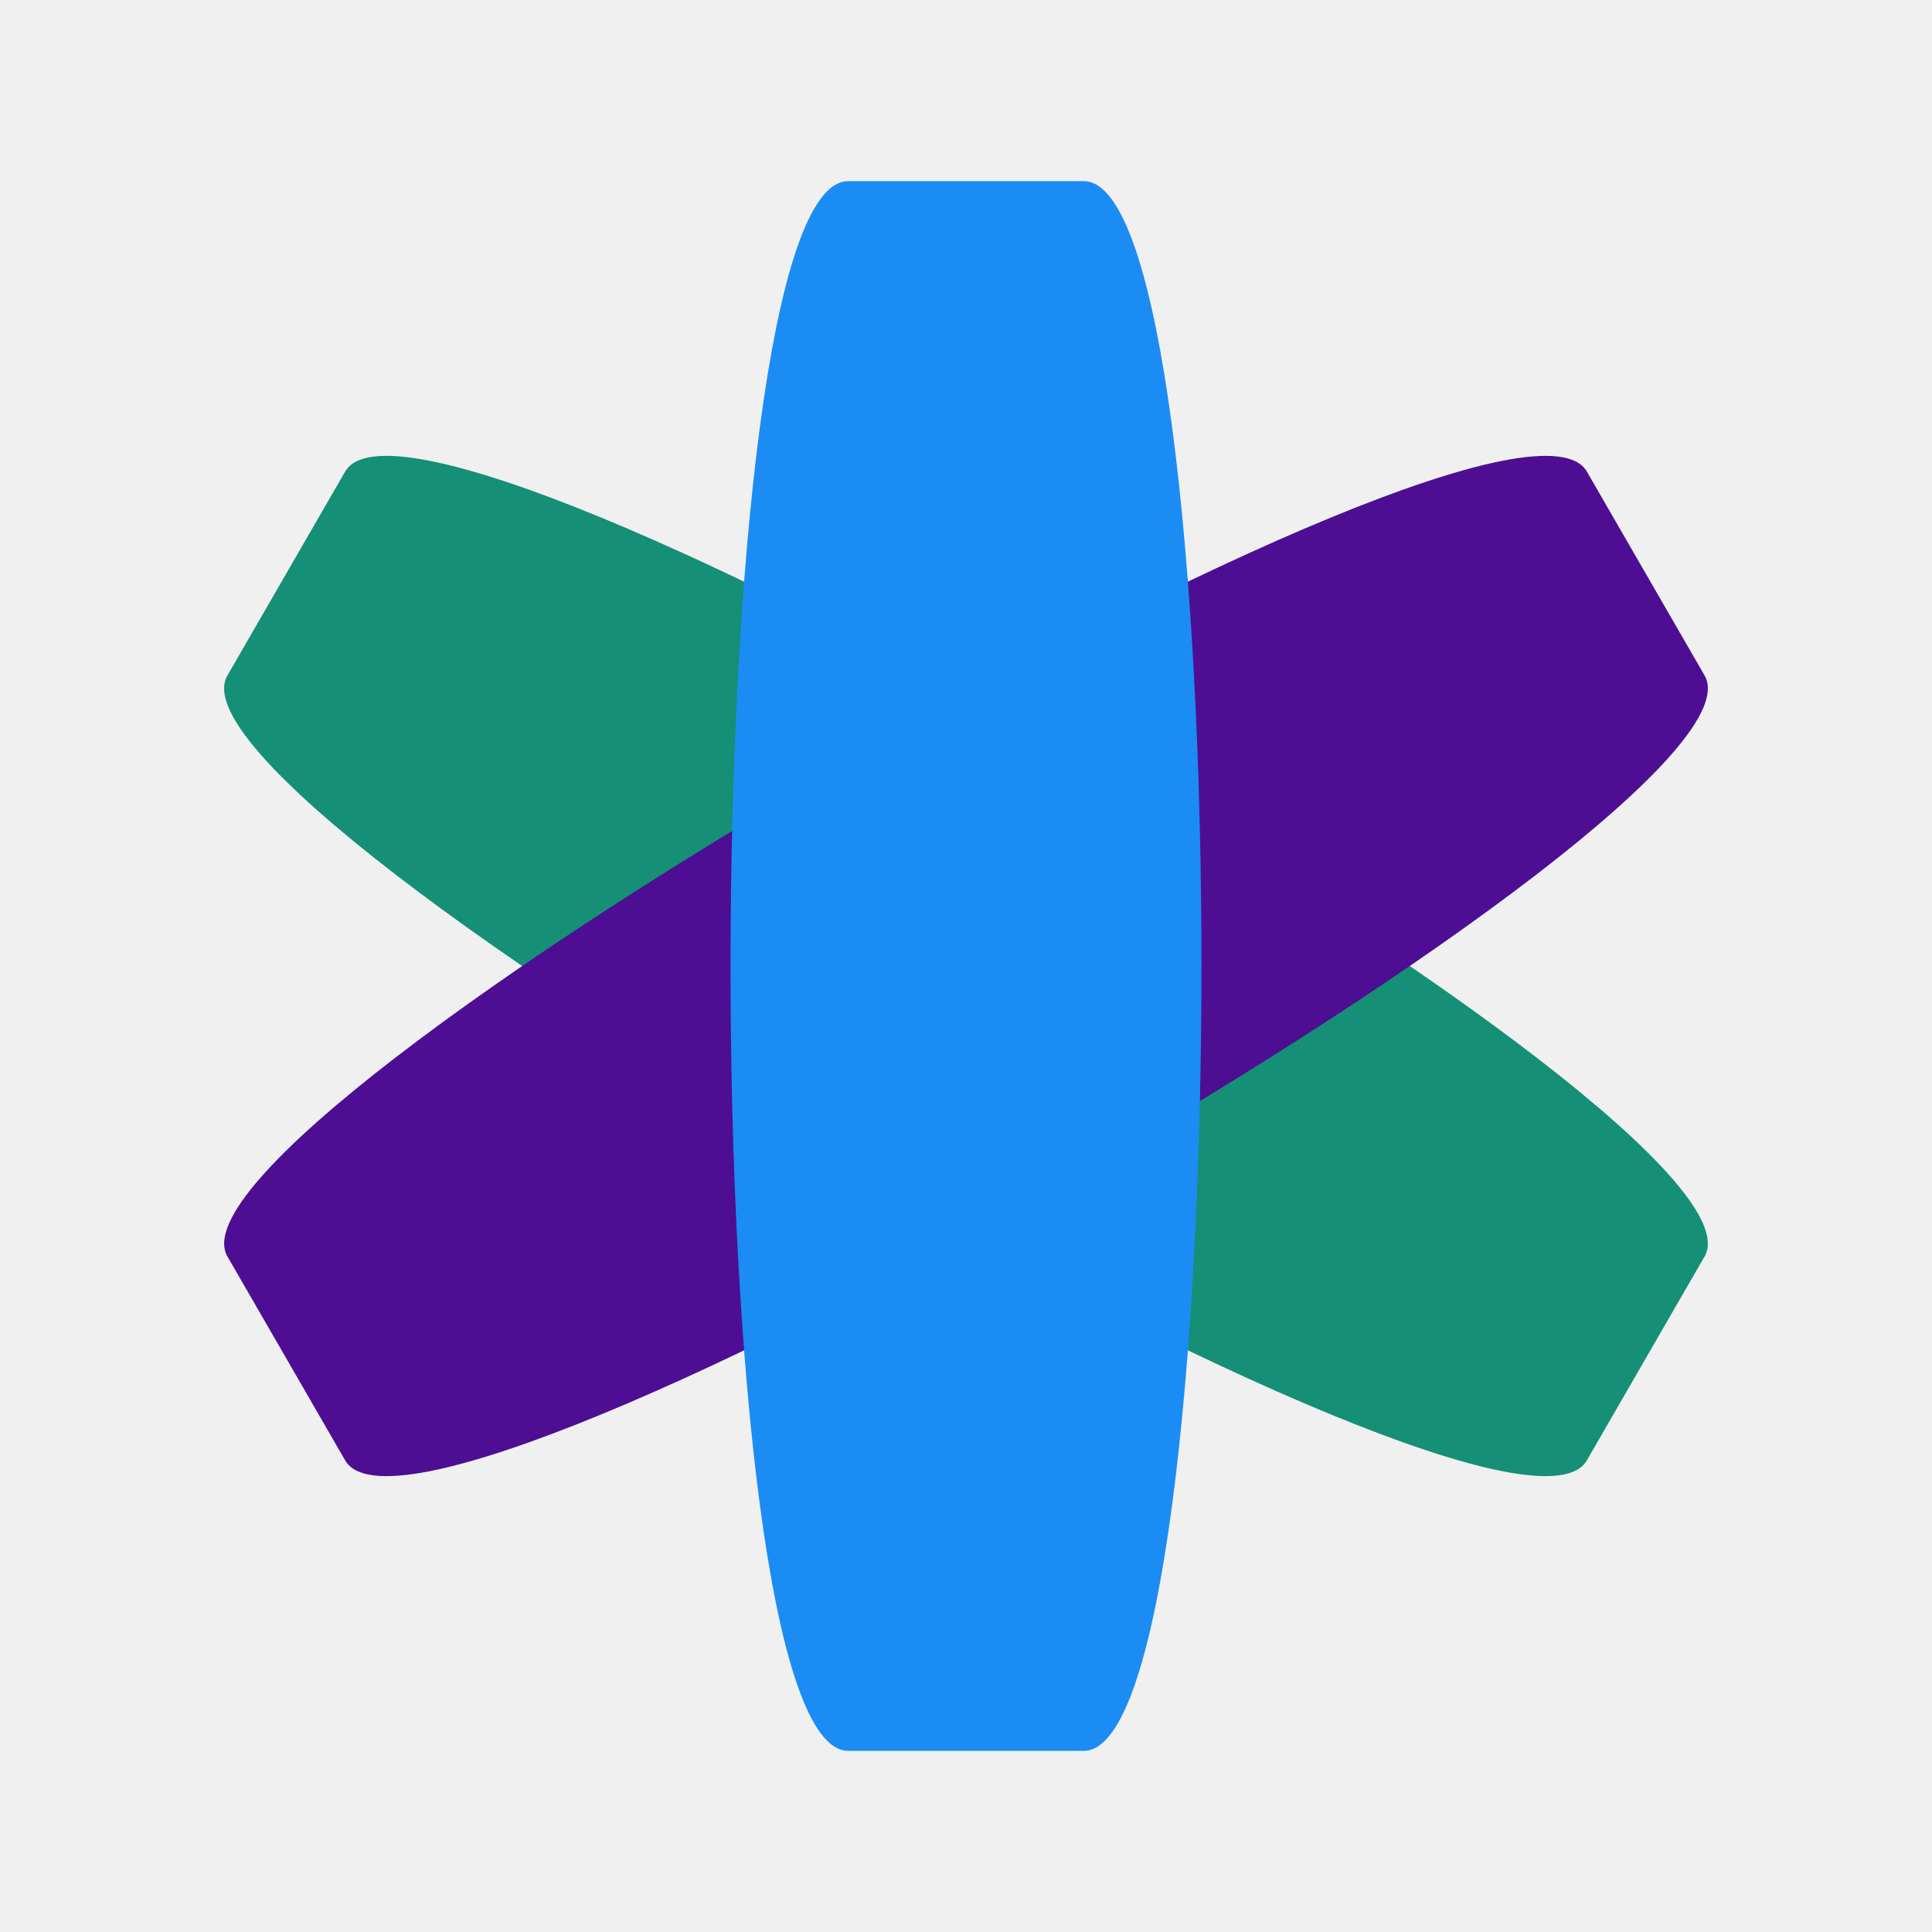
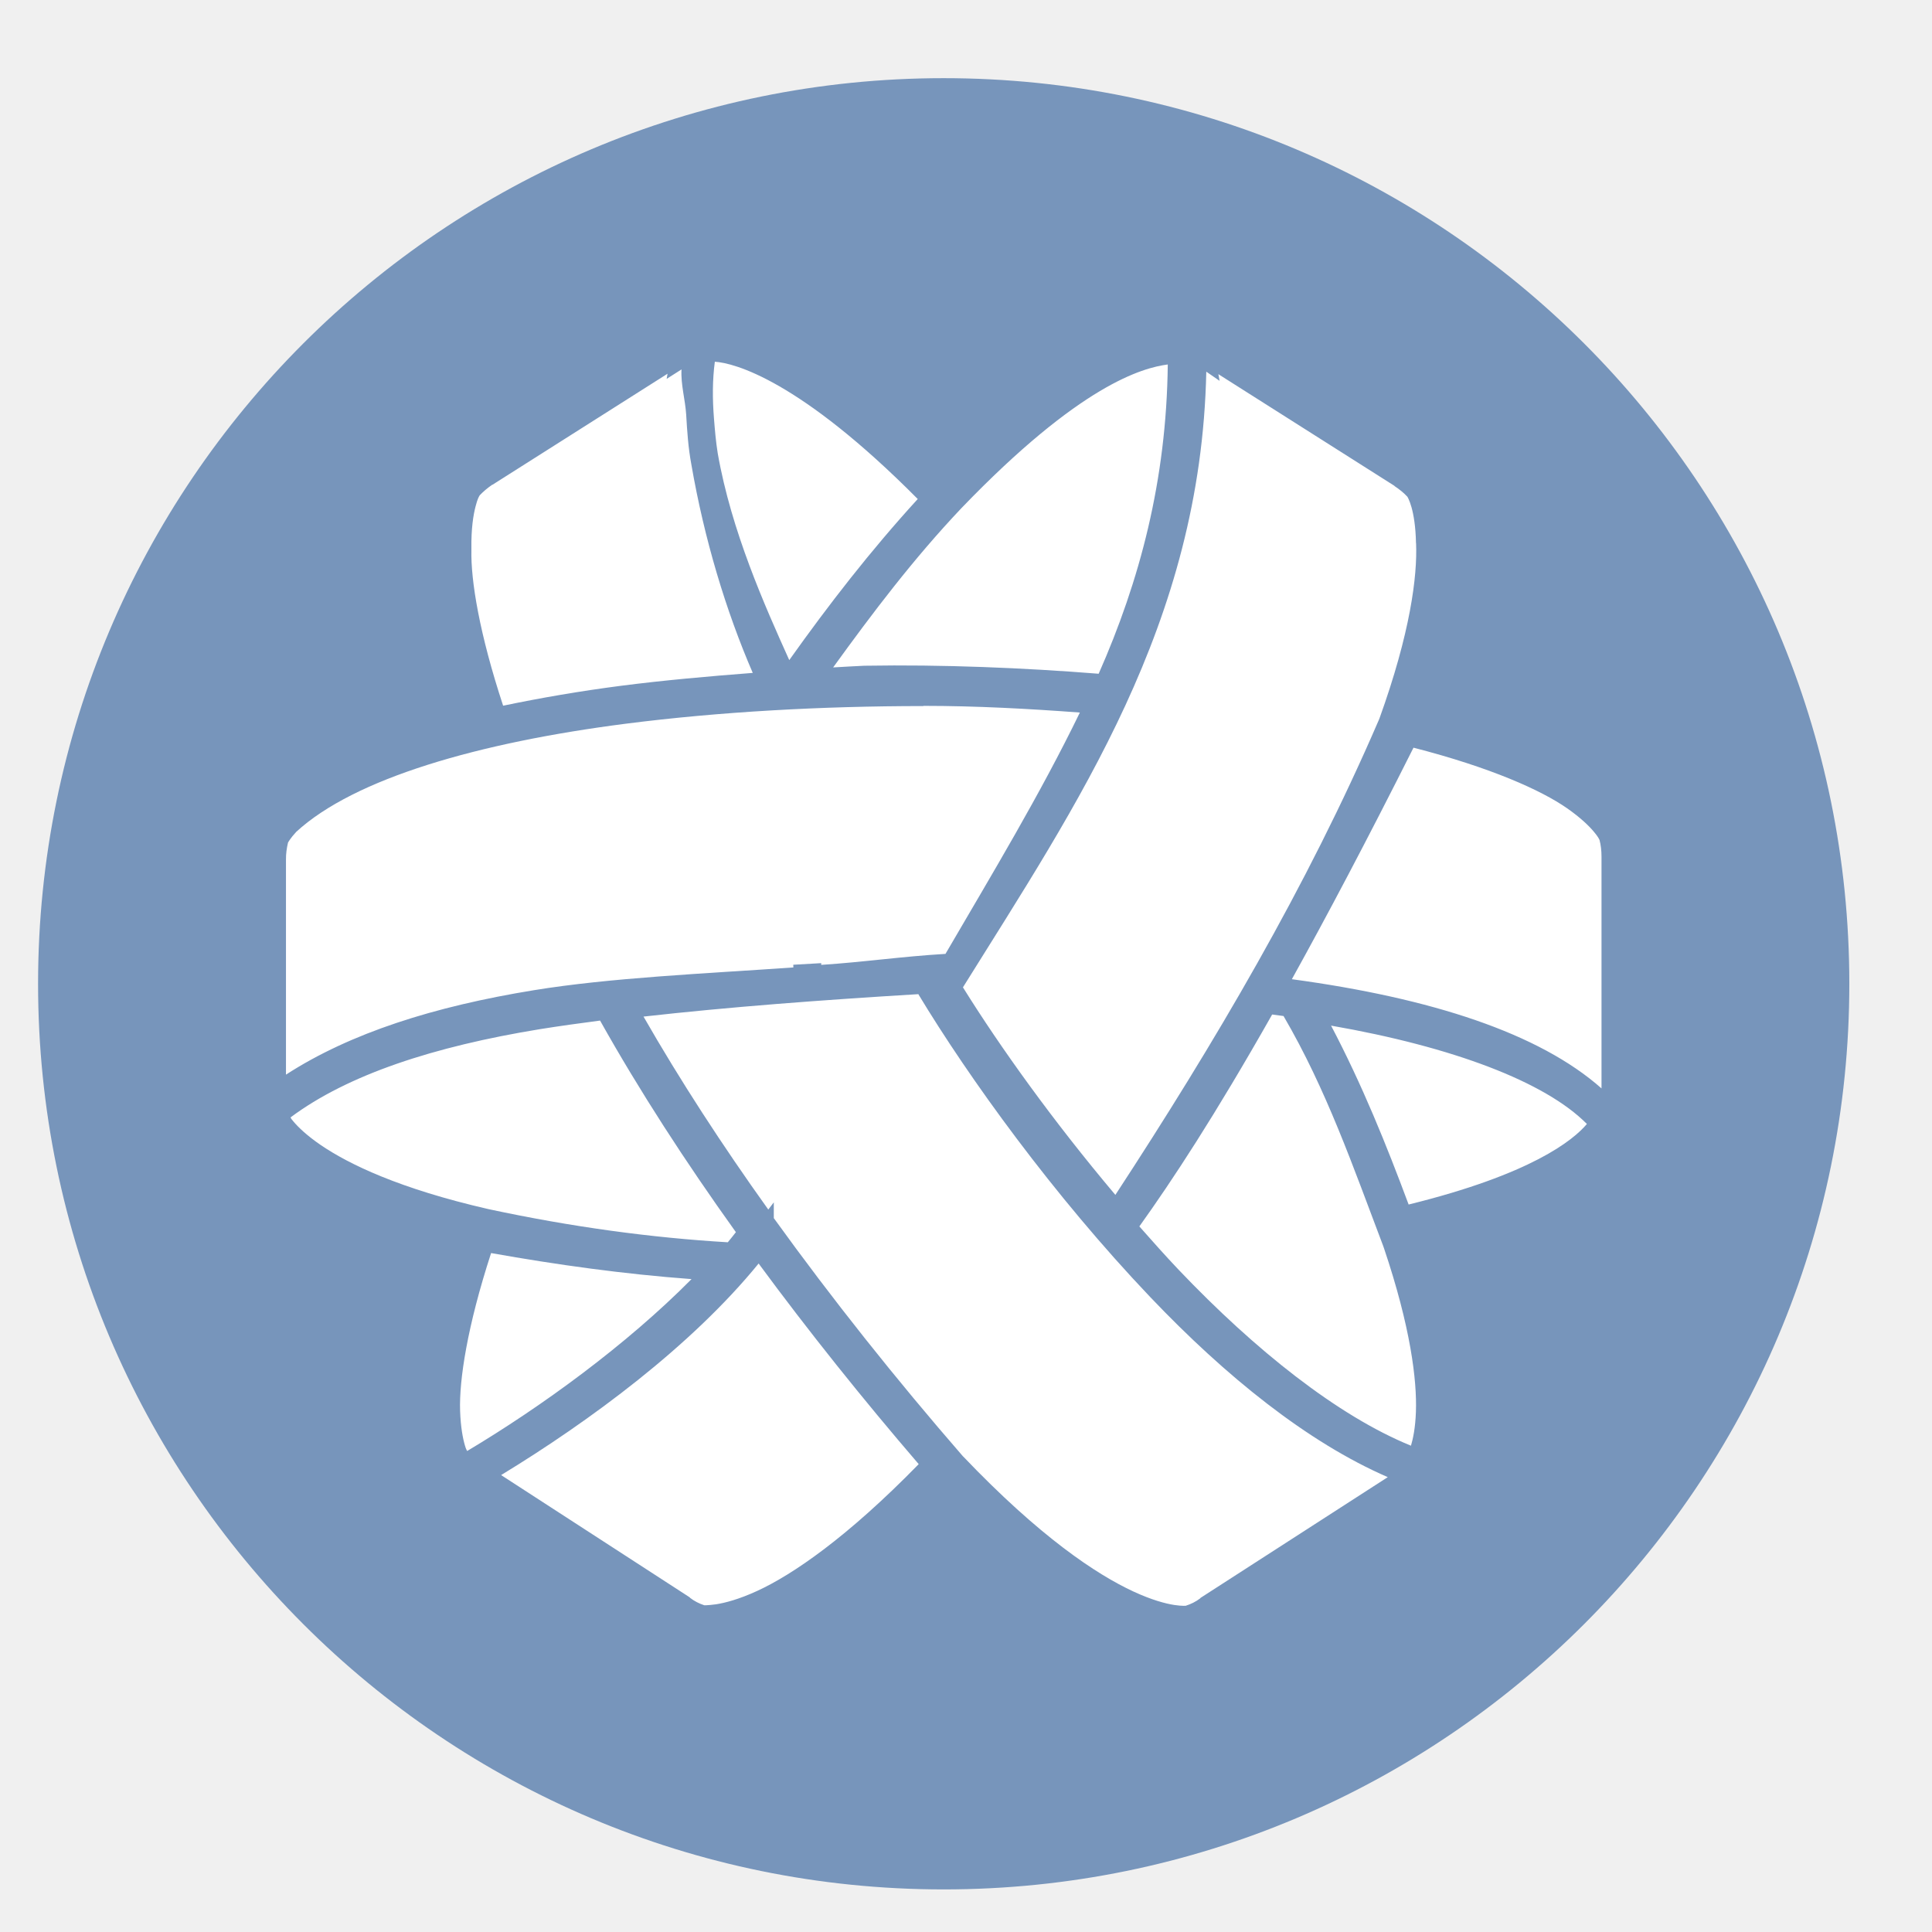
- <svg xmlns="http://www.w3.org/2000/svg" xmlns:xlink="http://www.w3.org/1999/xlink" width="64" height="64">
-   <defs>
-     <path id="a" d="m39.821 11.402 3 5.196c2 3.464-32.641 23.464-34.641 20l-3-5.196c-2-3.464 32.641-23.464 34.641-20" color="#000" />
-     <path id="b" d="M21 4h6c4 0 4 40 0 40h-6c-4 0-4-40 0-40" color="#000" />
+ <svg xmlns="http://www.w3.org/2000/svg" xmlns:xlink="http://www.w3.org/1999/xlink" width="48" height="48" viewBox="0 0 48 48" id="svg4232" version="1.1">
+   <defs id="defs4234">
+     <color-profile name="NTSC-RGB" xlink:href="/usr/share/color/icc/colord/NTSC-RGB.icc" id="color-profile2" />
+     <color-profile name="Apple-RGB" xlink:href="/usr/share/color/icc/colord/AppleRGB.icc" id="color-profile4" />
+     <color-profile name="Compatible-with-Adobe-RGB--1998-" xlink:href="/usr/share/color/icc/colord/AdobeRGB1998.icc" id="color-profile6" />
+     <radialGradient id="radial0" gradientUnits="userSpaceOnUse" cx="450.909" cy="189.579" fx="450.909" fy="189.579" r="21.167" gradientTransform="matrix(3.57049e-7,-0.102549,-0.288309,-1.33269e-7,78.9847,88.97326)">
+       <stop offset="0" style="stop-color:rgb(0%,0%,0%);stop-opacity:0.314;" id="stop822" />
+       <stop offset="0.222" style="stop-color:rgb(0%,0%,0%);stop-opacity:0.275;" id="stop824" />
+       <stop offset="1" style="stop-color:rgb(0%,0%,0%);stop-opacity:0;" id="stop826" />
+     </radialGradient>
+     <radialGradient id="radial1" gradientUnits="userSpaceOnUse" cx="450.909" cy="189.579" fx="450.909" fy="189.579" r="21.167" gradientTransform="matrix(-3.57049e-7,0.102549,0.288309,1.33269e-7,-31.68591,-4.375346)">
+       <stop offset="0" style="stop-color:rgb(0%,0%,0%);stop-opacity:0.314;" id="stop829" />
+       <stop offset="0.222" style="stop-color:rgb(0%,0%,0%);stop-opacity:0.275;" id="stop831" />
+       <stop offset="1" style="stop-color:rgb(0%,0%,0%);stop-opacity:0;" id="stop833" />
+     </radialGradient>
+     <radialGradient id="radial2" gradientUnits="userSpaceOnUse" cx="450.909" cy="189.579" fx="450.909" fy="189.579" r="21.167" gradientTransform="matrix(-3.57049e-7,-0.102549,0.288309,-1.33269e-7,-31.68591,88.97326)">
+       <stop offset="0" style="stop-color:rgb(0%,0%,0%);stop-opacity:0.314;" id="stop836" />
+       <stop offset="0.222" style="stop-color:rgb(0%,0%,0%);stop-opacity:0.275;" id="stop838" />
+       <stop offset="1" style="stop-color:rgb(0%,0%,0%);stop-opacity:0;" id="stop840" />
+     </radialGradient>
+     <radialGradient id="radial3" gradientUnits="userSpaceOnUse" cx="450.909" cy="189.579" fx="450.909" fy="189.579" r="21.167" gradientTransform="matrix(3.57049e-7,0.102549,-0.288309,1.33269e-7,78.98469,-4.375346)">
+       <stop offset="0" style="stop-color:rgb(0%,0%,0%);stop-opacity:0.314;" id="stop843" />
+       <stop offset="0.222" style="stop-color:rgb(0%,0%,0%);stop-opacity:0.275;" id="stop845" />
+       <stop offset="1" style="stop-color:rgb(0%,0%,0%);stop-opacity:0;" id="stop847" />
+     </radialGradient>
+     <linearGradient id="linear0" gradientUnits="userSpaceOnUse" x1="255.323" y1="233.5" x2="255.323" y2="254.667" gradientTransform="matrix(0.0273881,0,0,0.082039,16.65658,23.14285)">
+       <stop offset="0" style="stop-color:rgb(0%,0%,0%);stop-opacity:0.275;" id="stop850" />
+       <stop offset="1" style="stop-color:rgb(0%,0%,0%);stop-opacity:0;" id="stop852" />
+     </linearGradient>
+     <linearGradient id="linear1" gradientUnits="userSpaceOnUse" x1="254" y1="233.5" x2="254" y2="-168.667" gradientTransform="matrix(0.093759,0,0,0.093759,0,20.15817)">
+       <stop offset="0" style="stop-color:rgb(100%,43.922%,26.275%);stop-opacity:1;" id="stop855" />
+       <stop offset="1" style="stop-color:rgb(100%,54.118%,39.608%);stop-opacity:1;" id="stop857" />
+     </linearGradient>
+     <linearGradient id="linear2" gradientUnits="userSpaceOnUse" x1="254" y1="148.833" x2="254" y2="-84" gradientTransform="matrix(0.093759,0,0,0.093759,0,20.15817)">
+       <stop offset="0" style="stop-color:rgb(74.118%,74.118%,74.118%);stop-opacity:1;" id="stop860" />
+       <stop offset="1" style="stop-color:rgb(87.843%,87.843%,87.843%);stop-opacity:1;" id="stop862" />
+     </linearGradient>
+     <linearGradient id="linear2-3" gradientUnits="userSpaceOnUse" x1="254" y1="148.833" x2="254" y2="-84" gradientTransform="matrix(0.08461253,0,0,0.08461253,-19.1629,21.46835)">
+       <stop offset="0" style="stop-color:rgb(74.118%,74.118%,74.118%);stop-opacity:1;" id="stop860-6" />
+       <stop offset="1" style="stop-color:rgb(87.843%,87.843%,87.843%);stop-opacity:1;" id="stop862-7" />
+     </linearGradient>
+     <radialGradient id="radial0-1" gradientUnits="userSpaceOnUse" cx="450.909" cy="189.579" fx="450.909" fy="189.579" r="21.167" gradientTransform="matrix(3.57049e-7,-0.102549,-0.288309,-1.33269e-7,78.9847,88.97326)">
+       <stop offset="0" style="stop-color:rgb(0%,0%,0%);stop-opacity:0.314;" id="stop822-2" />
+       <stop offset="0.222" style="stop-color:rgb(0%,0%,0%);stop-opacity:0.275;" id="stop824-7" />
+       <stop offset="1" style="stop-color:rgb(0%,0%,0%);stop-opacity:0;" id="stop826-0" />
+     </radialGradient>
+     <radialGradient id="radial1-9" gradientUnits="userSpaceOnUse" cx="450.909" cy="189.579" fx="450.909" fy="189.579" r="21.167" gradientTransform="matrix(-3.57049e-7,0.102549,0.288309,1.33269e-7,-31.68591,-4.375346)">
+       <stop offset="0" style="stop-color:rgb(0%,0%,0%);stop-opacity:0.314;" id="stop829-3" />
+       <stop offset="0.222" style="stop-color:rgb(0%,0%,0%);stop-opacity:0.275;" id="stop831-6" />
+       <stop offset="1" style="stop-color:rgb(0%,0%,0%);stop-opacity:0;" id="stop833-0" />
+     </radialGradient>
+     <radialGradient id="radial2-6" gradientUnits="userSpaceOnUse" cx="450.909" cy="189.579" fx="450.909" fy="189.579" r="21.167" gradientTransform="matrix(-3.57049e-7,-0.102549,0.288309,-1.33269e-7,-31.68591,88.97326)">
+       <stop offset="0" style="stop-color:rgb(0%,0%,0%);stop-opacity:0.314;" id="stop836-2" />
+       <stop offset="0.222" style="stop-color:rgb(0%,0%,0%);stop-opacity:0.275;" id="stop838-6" />
+       <stop offset="1" style="stop-color:rgb(0%,0%,0%);stop-opacity:0;" id="stop840-1" />
+     </radialGradient>
+     <radialGradient id="radial3-8" gradientUnits="userSpaceOnUse" cx="450.909" cy="189.579" fx="450.909" fy="189.579" r="21.167" gradientTransform="matrix(3.57049e-7,0.102549,-0.288309,1.33269e-7,78.98469,-4.375346)">
+       <stop offset="0" style="stop-color:rgb(0%,0%,0%);stop-opacity:0.314;" id="stop843-7" />
+       <stop offset="0.222" style="stop-color:rgb(0%,0%,0%);stop-opacity:0.275;" id="stop845-9" />
+       <stop offset="1" style="stop-color:rgb(0%,0%,0%);stop-opacity:0;" id="stop847-2" />
+     </radialGradient>
+     <radialGradient id="radial0-3" gradientUnits="userSpaceOnUse" cx="450.909" cy="189.579" fx="450.909" fy="189.579" r="21.167" gradientTransform="matrix(3.57049e-7,-0.102549,-0.288309,-1.33269e-7,78.9847,88.97326)">
+       <stop offset="0" style="stop-color:rgb(0%,0%,0%);stop-opacity:0.314;" id="stop822-6" />
+       <stop offset="0.222" style="stop-color:rgb(0%,0%,0%);stop-opacity:0.275;" id="stop824-75" />
+       <stop offset="1" style="stop-color:rgb(0%,0%,0%);stop-opacity:0;" id="stop826-3" />
+     </radialGradient>
+     <radialGradient id="radial1-5" gradientUnits="userSpaceOnUse" cx="450.909" cy="189.579" fx="450.909" fy="189.579" r="21.167" gradientTransform="matrix(-3.57049e-7,0.102549,0.288309,1.33269e-7,-31.68591,-4.375346)">
+       <stop offset="0" style="stop-color:rgb(0%,0%,0%);stop-opacity:0.314;" id="stop829-6" />
+       <stop offset="0.222" style="stop-color:rgb(0%,0%,0%);stop-opacity:0.275;" id="stop831-2" />
+       <stop offset="1" style="stop-color:rgb(0%,0%,0%);stop-opacity:0;" id="stop833-9" />
+     </radialGradient>
+     <radialGradient id="radial2-1" gradientUnits="userSpaceOnUse" cx="450.909" cy="189.579" fx="450.909" fy="189.579" r="21.167" gradientTransform="matrix(-3.57049e-7,-0.102549,0.288309,-1.33269e-7,-31.68591,88.97326)">
+       <stop offset="0" style="stop-color:rgb(0%,0%,0%);stop-opacity:0.314;" id="stop836-27" />
+       <stop offset="0.222" style="stop-color:rgb(0%,0%,0%);stop-opacity:0.275;" id="stop838-0" />
+       <stop offset="1" style="stop-color:rgb(0%,0%,0%);stop-opacity:0;" id="stop840-9" />
+     </radialGradient>
+     <radialGradient id="radial3-3" gradientUnits="userSpaceOnUse" cx="450.909" cy="189.579" fx="450.909" fy="189.579" r="21.167" gradientTransform="matrix(3.57049e-7,0.102549,-0.288309,1.33269e-7,78.98469,-4.375346)">
+       <stop offset="0" style="stop-color:rgb(0%,0%,0%);stop-opacity:0.314;" id="stop843-6" />
+       <stop offset="0.222" style="stop-color:rgb(0%,0%,0%);stop-opacity:0.275;" id="stop845-0" />
+       <stop offset="1" style="stop-color:rgb(0%,0%,0%);stop-opacity:0;" id="stop847-6" />
+     </radialGradient>
+     <radialGradient id="radial0-7" gradientUnits="userSpaceOnUse" cx="450.909" cy="189.579" fx="450.909" fy="189.579" r="21.167" gradientTransform="matrix(3.57049e-7,-0.102549,-0.288309,-1.33269e-7,78.9847,88.97326)">
+       <stop offset="0" style="stop-color:rgb(0%,0%,0%);stop-opacity:0.314;" id="stop822-5" />
+       <stop offset="0.222" style="stop-color:rgb(0%,0%,0%);stop-opacity:0.275;" id="stop824-9" />
+       <stop offset="1" style="stop-color:rgb(0%,0%,0%);stop-opacity:0;" id="stop826-2" />
+     </radialGradient>
+     <radialGradient id="radial1-2" gradientUnits="userSpaceOnUse" cx="450.909" cy="189.579" fx="450.909" fy="189.579" r="21.167" gradientTransform="matrix(-3.57049e-7,0.102549,0.288309,1.33269e-7,-31.68591,-4.375346)">
+       <stop offset="0" style="stop-color:rgb(0%,0%,0%);stop-opacity:0.314;" id="stop829-8" />
+       <stop offset="0.222" style="stop-color:rgb(0%,0%,0%);stop-opacity:0.275;" id="stop831-9" />
+       <stop offset="1" style="stop-color:rgb(0%,0%,0%);stop-opacity:0;" id="stop833-7" />
+     </radialGradient>
+     <radialGradient id="radial2-3" gradientUnits="userSpaceOnUse" cx="450.909" cy="189.579" fx="450.909" fy="189.579" r="21.167" gradientTransform="matrix(-3.57049e-7,-0.102549,0.288309,-1.33269e-7,-31.68591,88.97326)">
+       <stop offset="0" style="stop-color:rgb(0%,0%,0%);stop-opacity:0.314;" id="stop836-6" />
+       <stop offset="0.222" style="stop-color:rgb(0%,0%,0%);stop-opacity:0.275;" id="stop838-1" />
+       <stop offset="1" style="stop-color:rgb(0%,0%,0%);stop-opacity:0;" id="stop840-2" />
+     </radialGradient>
+     <radialGradient id="radial3-9" gradientUnits="userSpaceOnUse" cx="450.909" cy="189.579" fx="450.909" fy="189.579" r="21.167" gradientTransform="matrix(3.57049e-7,0.102549,-0.288309,1.33269e-7,78.98469,-4.375346)">
+       <stop offset="0" style="stop-color:rgb(0%,0%,0%);stop-opacity:0.314;" id="stop843-3" />
+       <stop offset="0.222" style="stop-color:rgb(0%,0%,0%);stop-opacity:0.275;" id="stop845-1" />
+       <stop offset="1" style="stop-color:rgb(0%,0%,0%);stop-opacity:0;" id="stop847-9" />
+     </radialGradient>
+     <linearGradient id="linearGradient3866">
+       <stop style="stop-color:#000000;stop-opacity:0.521" offset="0" id="stop3868" />
+       <stop style="stop-color:#2883c3;stop-opacity:0;" offset="1" id="stop3870" />
+     </linearGradient>
+     <linearGradient id="linearGradient3874">
+       <stop style="stop-color:#000d0e;stop-opacity:0.841;" offset="0" id="stop3876" />
+       <stop style="stop-color:#000000;stop-opacity:0;" offset="1" id="stop3878" />
+     </linearGradient>
+     <clipPath id="clipPath892" clipPathUnits="userSpaceOnUse">
+       <path id="path894" d="M 38.524,20.232 V 51.239 h 3.597 V 20.232 Z M 14.126,21.003 V 52.011 H 17.723 V 21.003 Z M 5.992,21.259 V 52.267 H 9.591 V 21.259 Z m 24.398,1.371 v 31.006 h 3.597 V 22.63 Z m -20.331,1.626 v 31.008 h 3.597 V 24.257 Z m 24.397,0.086 v 31.008 h 3.599 V 24.343 Z M 1.927,25.799 V 56.807 H 5.524 V 25.799 Z m 16.265,0.086 v 31.008 h 3.597 V 25.885 Z m 24.398,0 v 31.008 h 3.597 V 25.885 Z m -16.265,2.228 v 31.006 h 3.597 V 28.112 Z M 22.259,30.767 v 31.008 h 3.597 V 30.767 Z" style="fill:#ffffff;fill-opacity:0.255;stroke:none;stroke-width:1.526;stroke-linecap:round;stroke-linejoin:round;stroke-miterlimit:4;stroke-dasharray:none;stroke-opacity:1" />
+     </clipPath>
+     <clipPath clipPathUnits="userSpaceOnUse" id="clipPath3881">
+       <circle r="103.5" cy="152.5" cx="539.5" style="fill:#008dff;fill-opacity:1;fill-rule:evenodd;stroke:none" id="path3883" transform="translate(-412,-17)" />
+     </clipPath>
+     <linearGradient id="linearGradient4019">
+       <stop offset="0" style="stop-color:#adcce1;stop-opacity:1;" id="stop4021" />
+       <stop offset="0.262" style="stop-color:#6bbfe1;stop-opacity:1;" id="stop4023" />
+       <stop offset="0.746" style="stop-color:#2596d1;stop-opacity:1;" id="stop4025" />
+       <stop offset="1" style="stop-color:#2372c0;stop-opacity:1;" id="stop4027" />
+     </linearGradient>
+     <linearGradient id="linearGradient4085">
+       <stop offset="0" style="stop-color:#ffffff;stop-opacity:1" id="stop4087" />
+       <stop offset="0.063" style="stop-color:#ffffff;stop-opacity:0.2" id="stop4089" />
+       <stop offset="0.951" style="stop-color:#ffffff;stop-opacity:0.2" id="stop4091" />
+       <stop offset="1" style="stop-color:#ffffff;stop-opacity:0.392" id="stop4093" />
+     </linearGradient>
+     <filter style="color-interpolation-filters:sRGB" id="filter3174">
+       <feGaussianBlur stdDeviation="1.71" id="feGaussianBlur3176" />
+     </filter>
+     <linearGradient gradientTransform="scale(1.005865,0.994169)" gradientUnits="userSpaceOnUse" id="ButtonShadow" y2="7.017" x2="45.448" y1="92.54" x1="45.448">
+       <stop offset="0" style="stop-color:#000000;stop-opacity:1" id="stop3750" />
+       <stop offset="1" style="stop-color:#000000;stop-opacity:0.588" id="stop3752" />
+     </linearGradient>
+     <linearGradient id="linearGradient5048-8-7">
+       <stop offset="0" style="stop-color:#000000;stop-opacity:0" id="stop5050-4-2" />
+       <stop offset="0.5" style="stop-color:#000000;stop-opacity:1" id="stop5056-7-4" />
+       <stop offset="1" style="stop-color:#000000;stop-opacity:0" id="stop5052-0-1-7" />
+     </linearGradient>
+     <linearGradient id="linearGradient5060-29-0">
+       <stop offset="0" style="stop-color:#000000;stop-opacity:1" id="stop5062-9-7" />
+       <stop offset="1" style="stop-color:#000000;stop-opacity:0" id="stop5064-08-2" />
+     </linearGradient>
+     <linearGradient id="linearGradient3851">
+       <stop id="stop3853" style="stop-color:#5b8da7;stop-opacity:1;" offset="0" />
+       <stop id="stop3855" style="stop-color:#1c3447;stop-opacity:1;" offset="1" />
+     </linearGradient>
+     <filter style="color-interpolation-filters:sRGB" id="filter3174-0">
+       <feGaussianBlur stdDeviation="1.71" id="feGaussianBlur3176-9" />
+     </filter>
+     <clipPath id="clipPath916" clipPathUnits="userSpaceOnUse">
+       <g id="g920" style="display:inline;opacity:0.99;fill:#126136;fill-opacity:1" transform="matrix(1.150355,0,0,1.150355,-4.486124,-7.525565)">
+         <path style="fill:#126136;fill-opacity:1;stroke:none;stroke-width:1.491" d="M 44.322,27.405 A 19.73,19.73 0 0 1 24.592,47.135 19.73,19.73 0 0 1 4.863,27.405 19.73,19.73 0 0 1 24.592,7.675 19.73,19.73 0 0 1 44.322,27.405 Z" id="path918" />
+       </g>
+     </clipPath>
+     <clipPath clipPathUnits="userSpaceOnUse" id="clipPath3866">
+       <circle r="312" cy="449" cx="1132" id="path3868" style="fill:#44abb1;fill-opacity:1;fill-rule:evenodd;stroke:none" transform="matrix(0.6872412,0,0,0.6872412,-521.3553,-47.66172)" />
+     </clipPath>
+     <linearGradient id="linearGradient4118">
+       <stop style="stop-color:#0eb474;stop-opacity:1;" offset="0" id="stop4120" />
+       <stop style="stop-color:#0eb474;stop-opacity:0;" offset="1" id="stop4122" />
+     </linearGradient>
+     <linearGradient id="linearGradient3837">
+       <stop id="stop3839" offset="0" style="stop-color:#7db257;stop-opacity:1;" />
+       <stop id="stop3841" offset="1" style="stop-color:#7db257;stop-opacity:0;" />
+     </linearGradient>
+     <linearGradient gradientUnits="userSpaceOnUse" y2="356.662" x2="316.055" y1="546.635" x1="502.835" id="linearGradient3843" xlink:href="#linearGradient3837" />
+     <clipPath id="clipPath3847" clipPathUnits="userSpaceOnUse">
+       <circle r="260.215" cy="342.294" cx="322.441" style="fill:url(#linearGradient3843);fill-opacity:1;fill-rule:evenodd;stroke:none" id="path3849" transform="matrix(0.8858696,0,0,0.8858696,-24.01089,495.9898)" />
+     </clipPath>
+     <clipPath clipPathUnits="userSpaceOnUse" id="clipPath3344">
+       <circle r="260.215" cy="342.294" cx="322.441" transform="matrix(0.09964174,0,0,0.09964174,-8.128395,-10.10687)" id="path3346" style="fill:#0eb474;fill-opacity:1;fill-rule:evenodd;stroke:none" />
+     </clipPath>
+     <linearGradient xlink:href="#linearGradient4118" id="linearGradient4124" x1="62.225" y1="342.294" x2="582.656" y2="342.294" gradientUnits="userSpaceOnUse" />
+     <clipPath id="clipPath932" clipPathUnits="userSpaceOnUse">
+       <g id="g936" style="display:inline;opacity:0.99;fill:#32b6a1;fill-opacity:1" transform="matrix(1.150355,0,0,1.150355,-4.486124,-7.525565)">
+         <path style="fill:#32b6a1;fill-opacity:1;stroke:none;stroke-width:1.491" d="M 44.322,27.405 A 19.73,19.73 0 0 1 24.592,47.135 19.73,19.73 0 0 1 4.863,27.405 19.73,19.73 0 0 1 24.592,7.675 19.73,19.73 0 0 1 44.322,27.405 Z" id="path934" />
+       </g>
+     </clipPath>
+     <clipPath id="clipPath942" clipPathUnits="userSpaceOnUse">
+       <g id="g946" style="display:inline;opacity:0.99;fill:#32b6a1;fill-opacity:1" transform="matrix(1.150355,0,0,1.150355,-4.486124,-7.525565)">
+         <path style="fill:#32b6a1;fill-opacity:1;stroke:none;stroke-width:1.491" d="M 44.322,27.405 A 19.73,19.73 0 0 1 24.592,47.135 19.73,19.73 0 0 1 4.863,27.405 19.73,19.73 0 0 1 24.592,7.675 19.73,19.73 0 0 1 44.322,27.405 Z" id="path944" />
+       </g>
+     </clipPath>
+     <linearGradient id="linearGradient3822">
+       <stop id="stop3824" style="stop-color:#e6e6e6;stop-opacity:1" offset="0" />
+       <stop id="stop3826" style="stop-color:#f5f5f5;stop-opacity:1" offset="1" />
+     </linearGradient>
+     <linearGradient id="linearGradient3737">
+       <stop id="stop3739" style="stop-color:#ffffff;stop-opacity:1" offset="0" />
+       <stop id="stop3741" style="stop-color:#ffffff;stop-opacity:0" offset="1" />
+     </linearGradient>
+     <linearGradient id="linearGradient3700">
+       <stop id="stop3702" style="stop-color:#f05517;stop-opacity:1" offset="0" />
+       <stop id="stop3704" style="stop-color:#f37340;stop-opacity:1" offset="1" />
+     </linearGradient>
+     <filter id="filter3174-7" style="color-interpolation-filters:sRGB">
+       <feGaussianBlur id="feGaussianBlur3176-5" stdDeviation="1.71" />
+     </filter>
+     <linearGradient x1="36.357" y1="6" x2="36.357" y2="63.893" id="linearGradient3188" xlink:href="#linearGradient3737" gradientUnits="userSpaceOnUse" />
+     <filter x="-0.192" y="-0.192" width="1.384" height="1.384" id="filter3794" style="color-interpolation-filters:sRGB">
+       <feGaussianBlur id="feGaussianBlur3796" stdDeviation="5.28" />
+     </filter>
+     <linearGradient x1="48" y1="20.221" x2="48" y2="138.661" id="linearGradient3613" xlink:href="#linearGradient3737" gradientUnits="userSpaceOnUse" />
+     <radialGradient cx="48" cy="90.172" r="42" fx="48" fy="90.172" id="radialGradient3619" xlink:href="#linearGradient3737" gradientUnits="userSpaceOnUse" gradientTransform="matrix(1.157313,0,0,0.9959077,-7.551021,0.1971319)" />
+     <clipPath id="clipPath3613">
+       <rect width="84" height="84" rx="6" ry="6" x="6" y="6" id="rect3615" style="fill:#ffffff;fill-opacity:1;fill-rule:nonzero;stroke:none" />
+     </clipPath>
+     <linearGradient x1="48" y1="90" x2="48" y2="5.988" id="linearGradient3617" xlink:href="#linearGradient3822" gradientUnits="userSpaceOnUse" />
+     <linearGradient x1="45.448" y1="92.54" x2="45.448" y2="7.017" id="ButtonShadow-0" gradientUnits="userSpaceOnUse" gradientTransform="matrix(1.005865,0,0,0.994169,100,0)">
+       <stop id="stop3750-8" style="stop-color:#000000;stop-opacity:1" offset="0" />
+       <stop id="stop3752-5" style="stop-color:#000000;stop-opacity:0.588" offset="1" />
+     </linearGradient>
+     <linearGradient x1="32.251" y1="6.132" x2="32.251" y2="90.239" id="linearGradient3780" xlink:href="#ButtonShadow-0" gradientUnits="userSpaceOnUse" gradientTransform="matrix(1.02381,0,0,1.011905,-1.142857,-98.07143)" />
+     <linearGradient x1="32.251" y1="6.132" x2="32.251" y2="90.239" id="linearGradient3721" xlink:href="#ButtonShadow-0" gradientUnits="userSpaceOnUse" gradientTransform="translate(0,-97)" />
+     <linearGradient gradientTransform="matrix(3.690782,0,0,3.690782,86.00606,-394.2315)" x1="47.973" y1="79.776" x2="47.973" y2="16.436" id="linearGradient3067" xlink:href="#linearGradient3700" gradientUnits="userSpaceOnUse" />
+     <clipPath id="clipPath1109" clipPathUnits="userSpaceOnUse">
+       <g id="g1113" style="display:inline;opacity:0.99;fill:#fa6e31;fill-opacity:1" transform="matrix(12.33231,0,0,12.33231,-47.54531,-534.5852)">
+         <path style="fill:#fa6e31;fill-opacity:1;stroke:none;stroke-width:1.491" d="M 44.322,27.405 A 19.73,19.73 0 0 1 24.592,47.135 19.73,19.73 0 0 1 4.863,27.405 19.73,19.73 0 0 1 24.592,7.675 19.73,19.73 0 0 1 44.322,27.405 Z" id="path1111" />
+       </g>
+     </clipPath>
+     <filter filterUnits="objectBoundingBox" color-interpolation-filters="sRGB" y="-200%" x="-200%" height="400%" width="400%" id="JL0PC5maDbkAjO55cpfF0OHpA8bDli6c">
+       <feGaussianBlur id="feGaussianBlur987" stdDeviation="4.294" in="SourceGraphic" />
+       <feOffset id="feOffset989" result="pf_100_offsetBlur" dy="4" dx="0" />
+       <feFlood id="feFlood991" flood-opacity=".4" />
+       <feComposite id="feComposite993" result="pf_100_dropShadow" operator="in" in2="pf_100_offsetBlur" />
+       <feBlend id="feBlend995" mode="normal" in2="pf_100_dropShadow" in="SourceGraphic" />
+     </filter>
  </defs>
-   <g transform="matrix(1.3 0 0 1.3 .8 -20)" stroke-width=".769">
-     <path d="m8.179 27.402-3 5.196c-2 3.464 32.641 23.464 34.641 20l3-5.196c2-3.464-32.641-23.464-34.641-20" color="#000" fill="#158f76" />
-     <use transform="translate(0 16)" width="100%" height="100%" fill="#4d0e93" xlink:href="#a" />
-     <use transform="translate(0 16)" width="100%" height="100%" fill="#1b8cf4" xlink:href="#b" />
+   <g id="layer1" transform="translate(0,-1004.362)">
+     <circle style="opacity:1;fill:#7795bb;fill-opacity:1;stroke:none;stroke-width:6;stroke-linecap:round;stroke-linejoin:round;stroke-miterlimit:4;stroke-dasharray:none;stroke-dashoffset:0;stroke-opacity:1;paint-order:fill markers stroke" id="path4782" cx="23.446" cy="1028.804" r="22.5" />
+     <path style="fill:#ffffff;fill-opacity:1;fill-rule:evenodd;stroke:none;stroke-width:0.688;stroke-miterlimit:4;stroke-dasharray:none;stroke-opacity:1" d="m 17.76,1013.349 c -0.061,0.456 -0.06,0.927 -0.022,1.405 0.023,0.291 0.047,0.578 0.094,0.871 0.338,1.931 1.17,3.789 1.777,5.137 0.975,-1.372 2.017,-2.716 3.192,-4.002 -2.938,-2.96 -4.561,-3.38 -5.041,-3.411 z m 11.254,0.068 c -0.631,0.084 -2.176,0.5 -5.13,3.572 -1.186,1.253 -2.2,2.593 -3.185,3.955 0.258,-0.014 0.514,-0.031 0.774,-0.042 h 0.004 0.002 c 1.942,-0.033 3.964,0.052 5.817,0.199 1.02,-2.309 1.685,-4.801 1.717,-7.682 z m -12.082,0.123 -0.369,0.235 0.022,-0.128 -4.347,2.757 h -0.007 c -0.122,0.083 -0.23,0.176 -0.313,0.264 -0.022,0.038 -0.051,0.079 -0.101,0.269 -0.057,0.214 -0.113,0.558 -0.105,1.063 v 0.011 0.012 c -0.018,0.761 0.2,2.086 0.788,3.872 0.932,-0.194 1.902,-0.362 2.93,-0.495 1.056,-0.136 2.159,-0.234 3.272,-0.32 -0.665,-1.537 -1.204,-3.319 -1.526,-5.181 -0.077,-0.415 -0.104,-0.818 -0.128,-1.236 -0.024,-0.378 -0.137,-0.747 -0.116,-1.123 z m 13.038,0.056 c -0.131,6.261 -3.213,10.747 -6.046,15.296 0.926,1.488 2.244,3.327 3.787,5.157 2.468,-3.775 4.752,-7.644 6.54,-11.787 l 0.02,-0.047 c 0.77,-2.135 0.945,-3.542 0.911,-4.358 h -0.002 c -0.017,-0.851 -0.209,-1.144 -0.215,-1.155 -0.085,-0.092 -0.197,-0.184 -0.322,-0.266 h 0.007 l -4.38,-2.778 0.031,0.166 z m -7.03,8.308 v 0 c -2.517,0 -5.07,0.141 -7.397,0.439 -3.655,0.47 -6.737,1.357 -8.183,2.686 -0.151,0.163 -0.203,0.266 -0.204,0.266 -0.033,0.138 -0.053,0.281 -0.051,0.423 v 5.343 c 1.602,-1.036 3.68,-1.694 6.155,-2.097 1.905,-0.311 4.232,-0.412 6.451,-0.566 l -0.002,-0.068 c 0.005,-3e-4 0.011,4e-4 0.016,0 0.22,-0.014 0.44,-0.026 0.66,-0.038 h 0.018 v 0.042 c 1.07,-0.07 1.994,-0.208 3.087,-0.273 1.167,-2 2.347,-3.954 3.339,-5.996 -1.266,-0.094 -2.564,-0.166 -3.888,-0.166 z m 12.178,1.034 c -1.165,2.318 -2.154,4.186 -3.022,5.752 3.469,0.47 6.147,1.343 7.693,2.713 v -5.757 c 0,-0.155 -0.018,-0.296 -0.049,-0.414 -0.015,-0.032 -0.034,-0.078 -0.141,-0.206 -0.12,-0.143 -0.326,-0.346 -0.667,-0.584 -0.641,-0.447 -1.898,-1.012 -3.814,-1.504 z m -12.308,6.113 v 0.011 c -2.409,0.146 -4.688,0.317 -6.822,0.557 0.911,1.589 1.955,3.195 3.1,4.794 l 0.137,-0.179 v 0.392 c 1.447,2.006 3.028,3.995 4.703,5.922 h 0.002 c 1.909,2.001 3.315,2.931 4.23,3.355 0.459,0.212 0.795,0.3 1.014,0.334 0.209,0.032 0.314,0.018 0.289,0.018 0.127,-0.04 0.248,-0.1 0.354,-0.181 l 0.011,-0.014 4.651,-2.999 c -1.991,-0.864 -4.023,-2.5 -5.9,-4.472 -2.408,-2.53 -4.505,-5.441 -5.768,-7.534 z m 8.796,0.517 c -1.431,2.526 -2.479,4.118 -3.299,5.264 0.322,0.365 0.646,0.729 0.978,1.079 1.896,1.992 3.953,3.629 5.77,4.369 0.051,-0.171 0.109,-0.441 0.123,-0.842 0.028,-0.788 -0.133,-2.106 -0.792,-4.06 l -0.022,-0.063 c -0.743,-1.956 -1.407,-3.882 -2.475,-5.71 -0.092,-0.013 -0.186,-0.026 -0.282,-0.038 z m -16.697,0.15 c -0.509,0.066 -1.011,0.136 -1.493,0.213 -2.641,0.431 -4.775,1.131 -6.198,2.193 0.021,0.039 0.009,0.026 0.074,0.103 0.12,0.142 0.33,0.346 0.678,0.584 0.697,0.475 1.955,1.085 4.165,1.591 2.075,0.445 4.055,0.712 5.947,0.824 0.07,-0.084 0.136,-0.168 0.201,-0.251 -1.253,-1.749 -2.395,-3.51 -3.375,-5.258 z m 18.161,0.125 c 0.777,1.478 1.378,2.972 1.927,4.445 3.046,-0.75 4.084,-1.593 4.429,-2.001 -1.034,-1.046 -3.329,-1.916 -6.357,-2.444 z m -20.869,5.652 c -0.592,1.818 -0.795,3.153 -0.77,3.917 0.014,0.409 0.069,0.691 0.121,0.866 0.028,0.095 0.037,0.096 0.054,0.134 1.842,-1.099 3.954,-2.634 5.575,-4.271 -1.675,-0.124 -3.336,-0.354 -4.98,-0.647 z m 6.648,0.257 c -1.676,2.057 -4.193,3.914 -6.399,5.258 l 4.685,3.037 0.011,0.014 c 0.105,0.081 0.225,0.142 0.351,0.183 0.011,5e-4 0.025,3e-4 0.047,0 0.055,0 0.138,-0.011 0.248,-0.024 0.221,-0.035 0.559,-0.12 1.018,-0.331 0.878,-0.403 2.232,-1.325 4.015,-3.151 -1.397,-1.626 -2.734,-3.297 -3.977,-4.984 z" id="path1439" />
  </g>
</svg>
